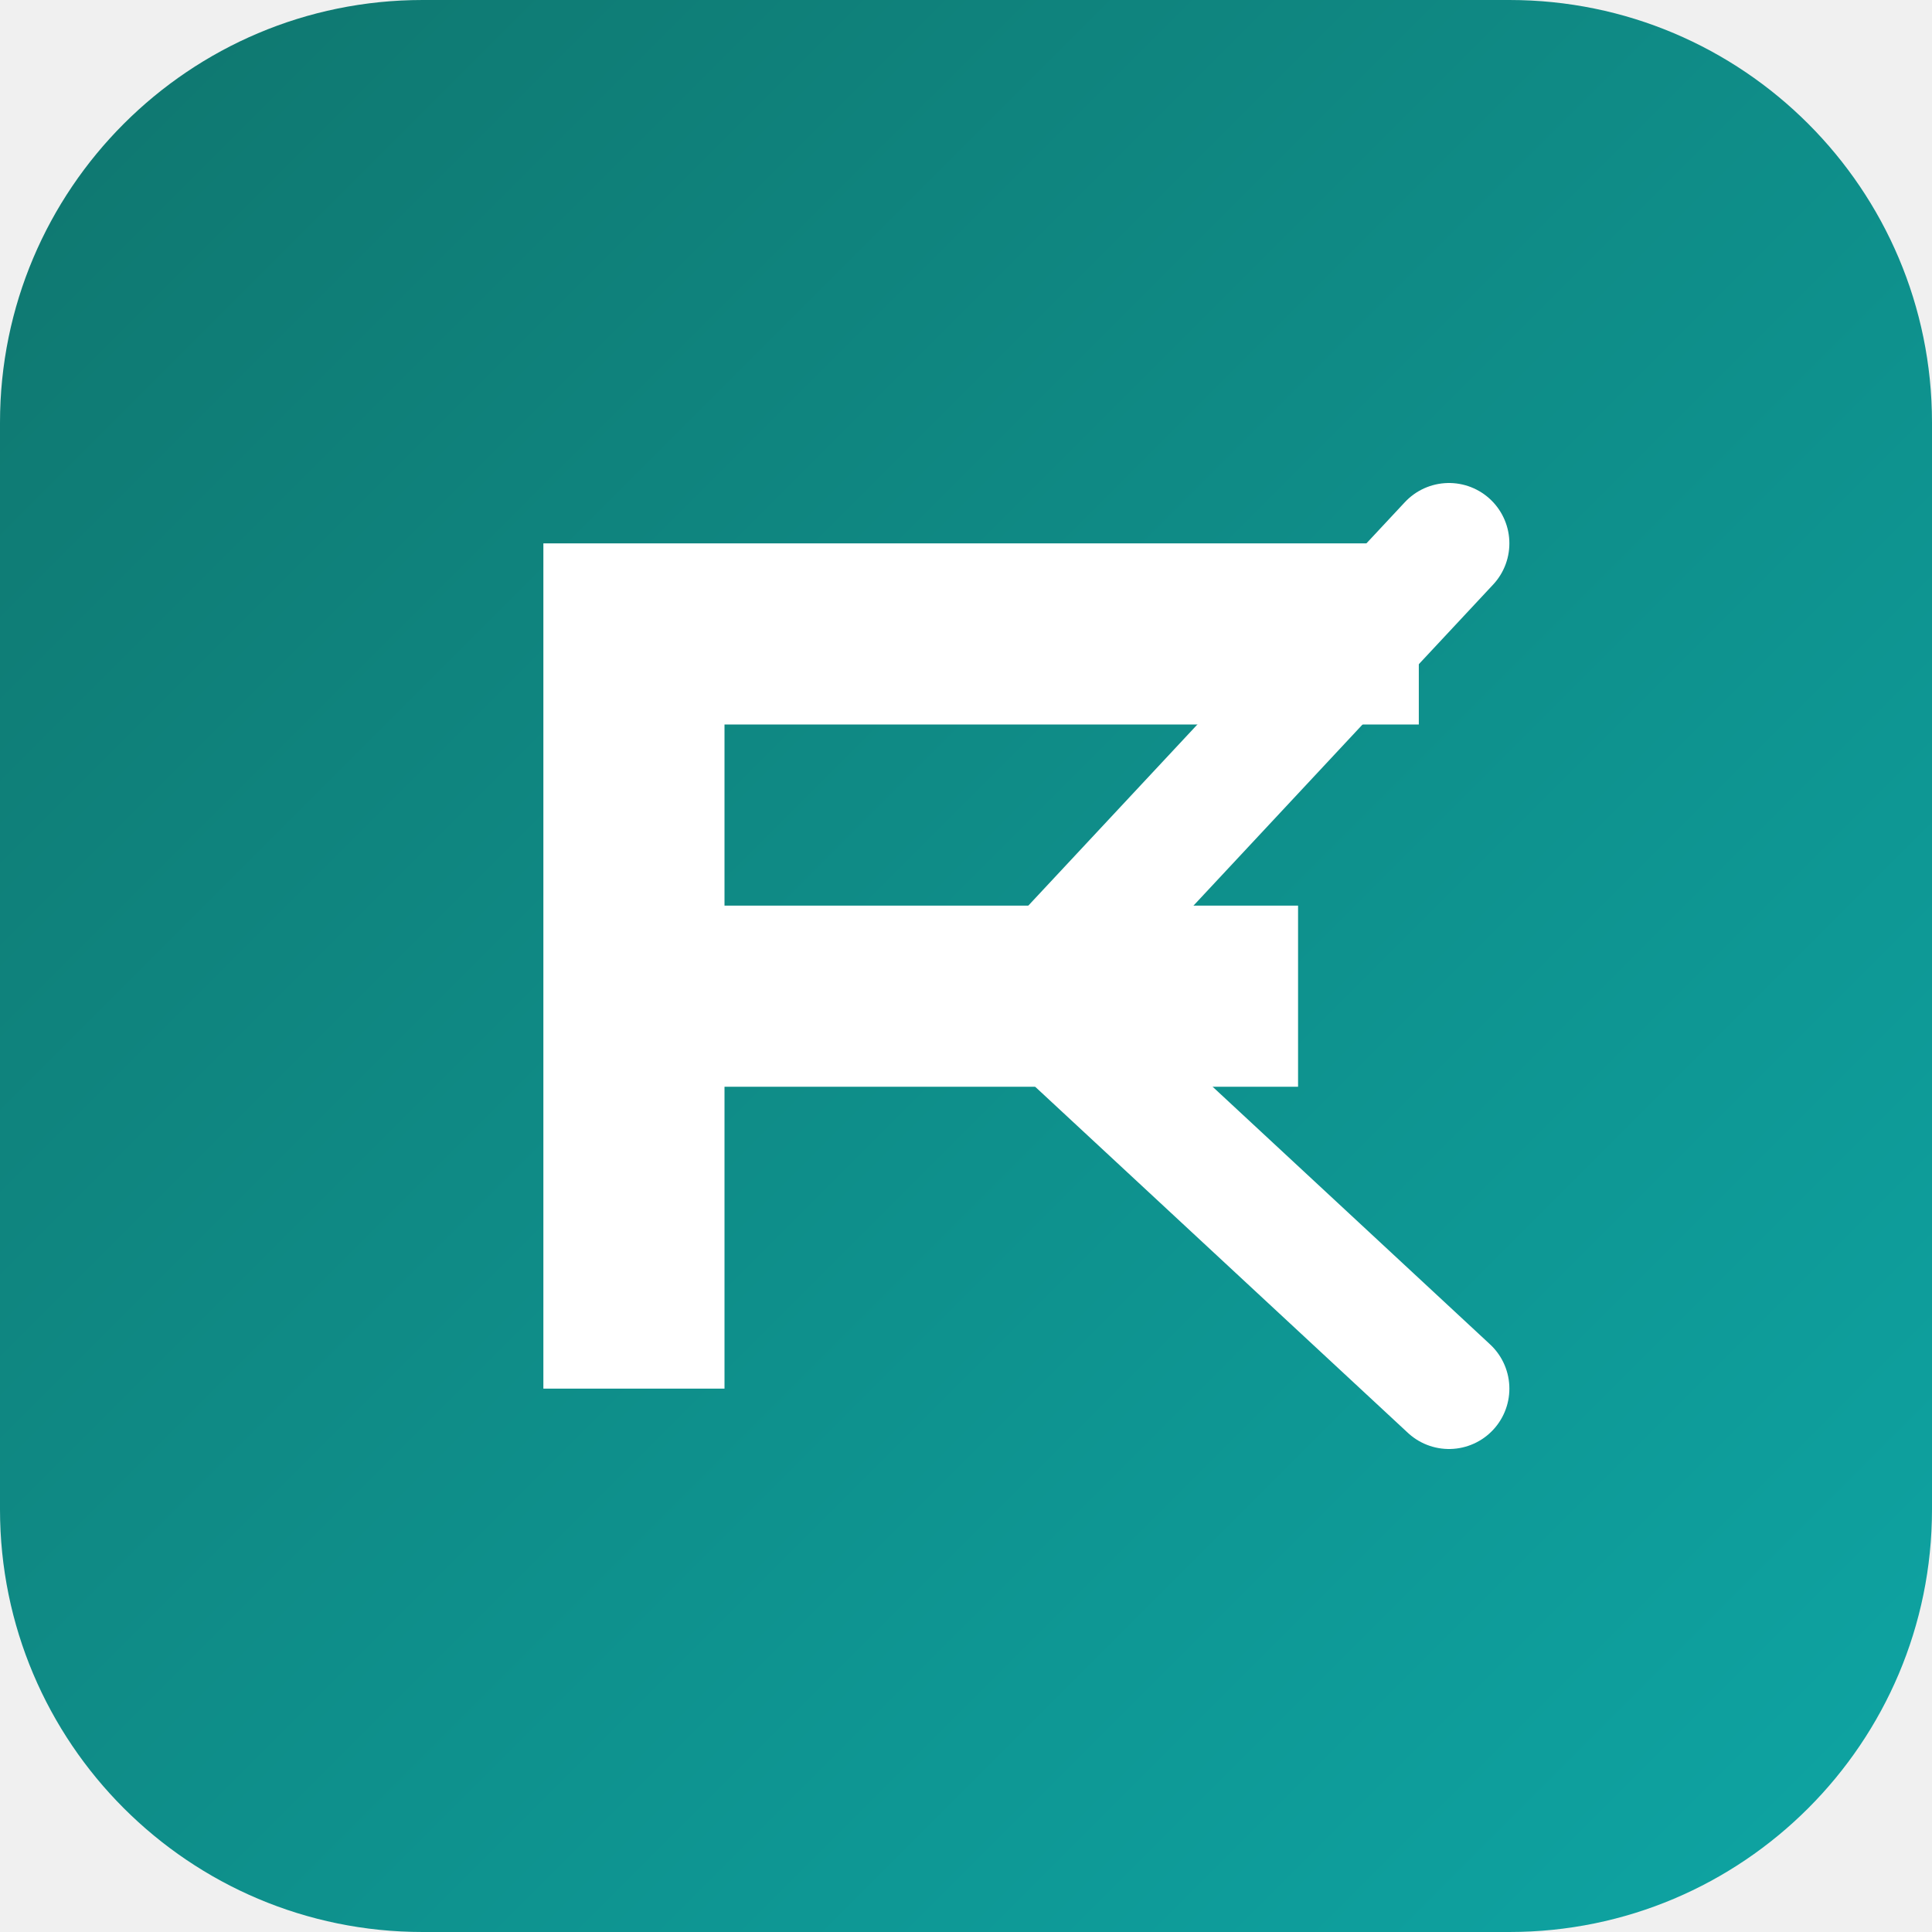
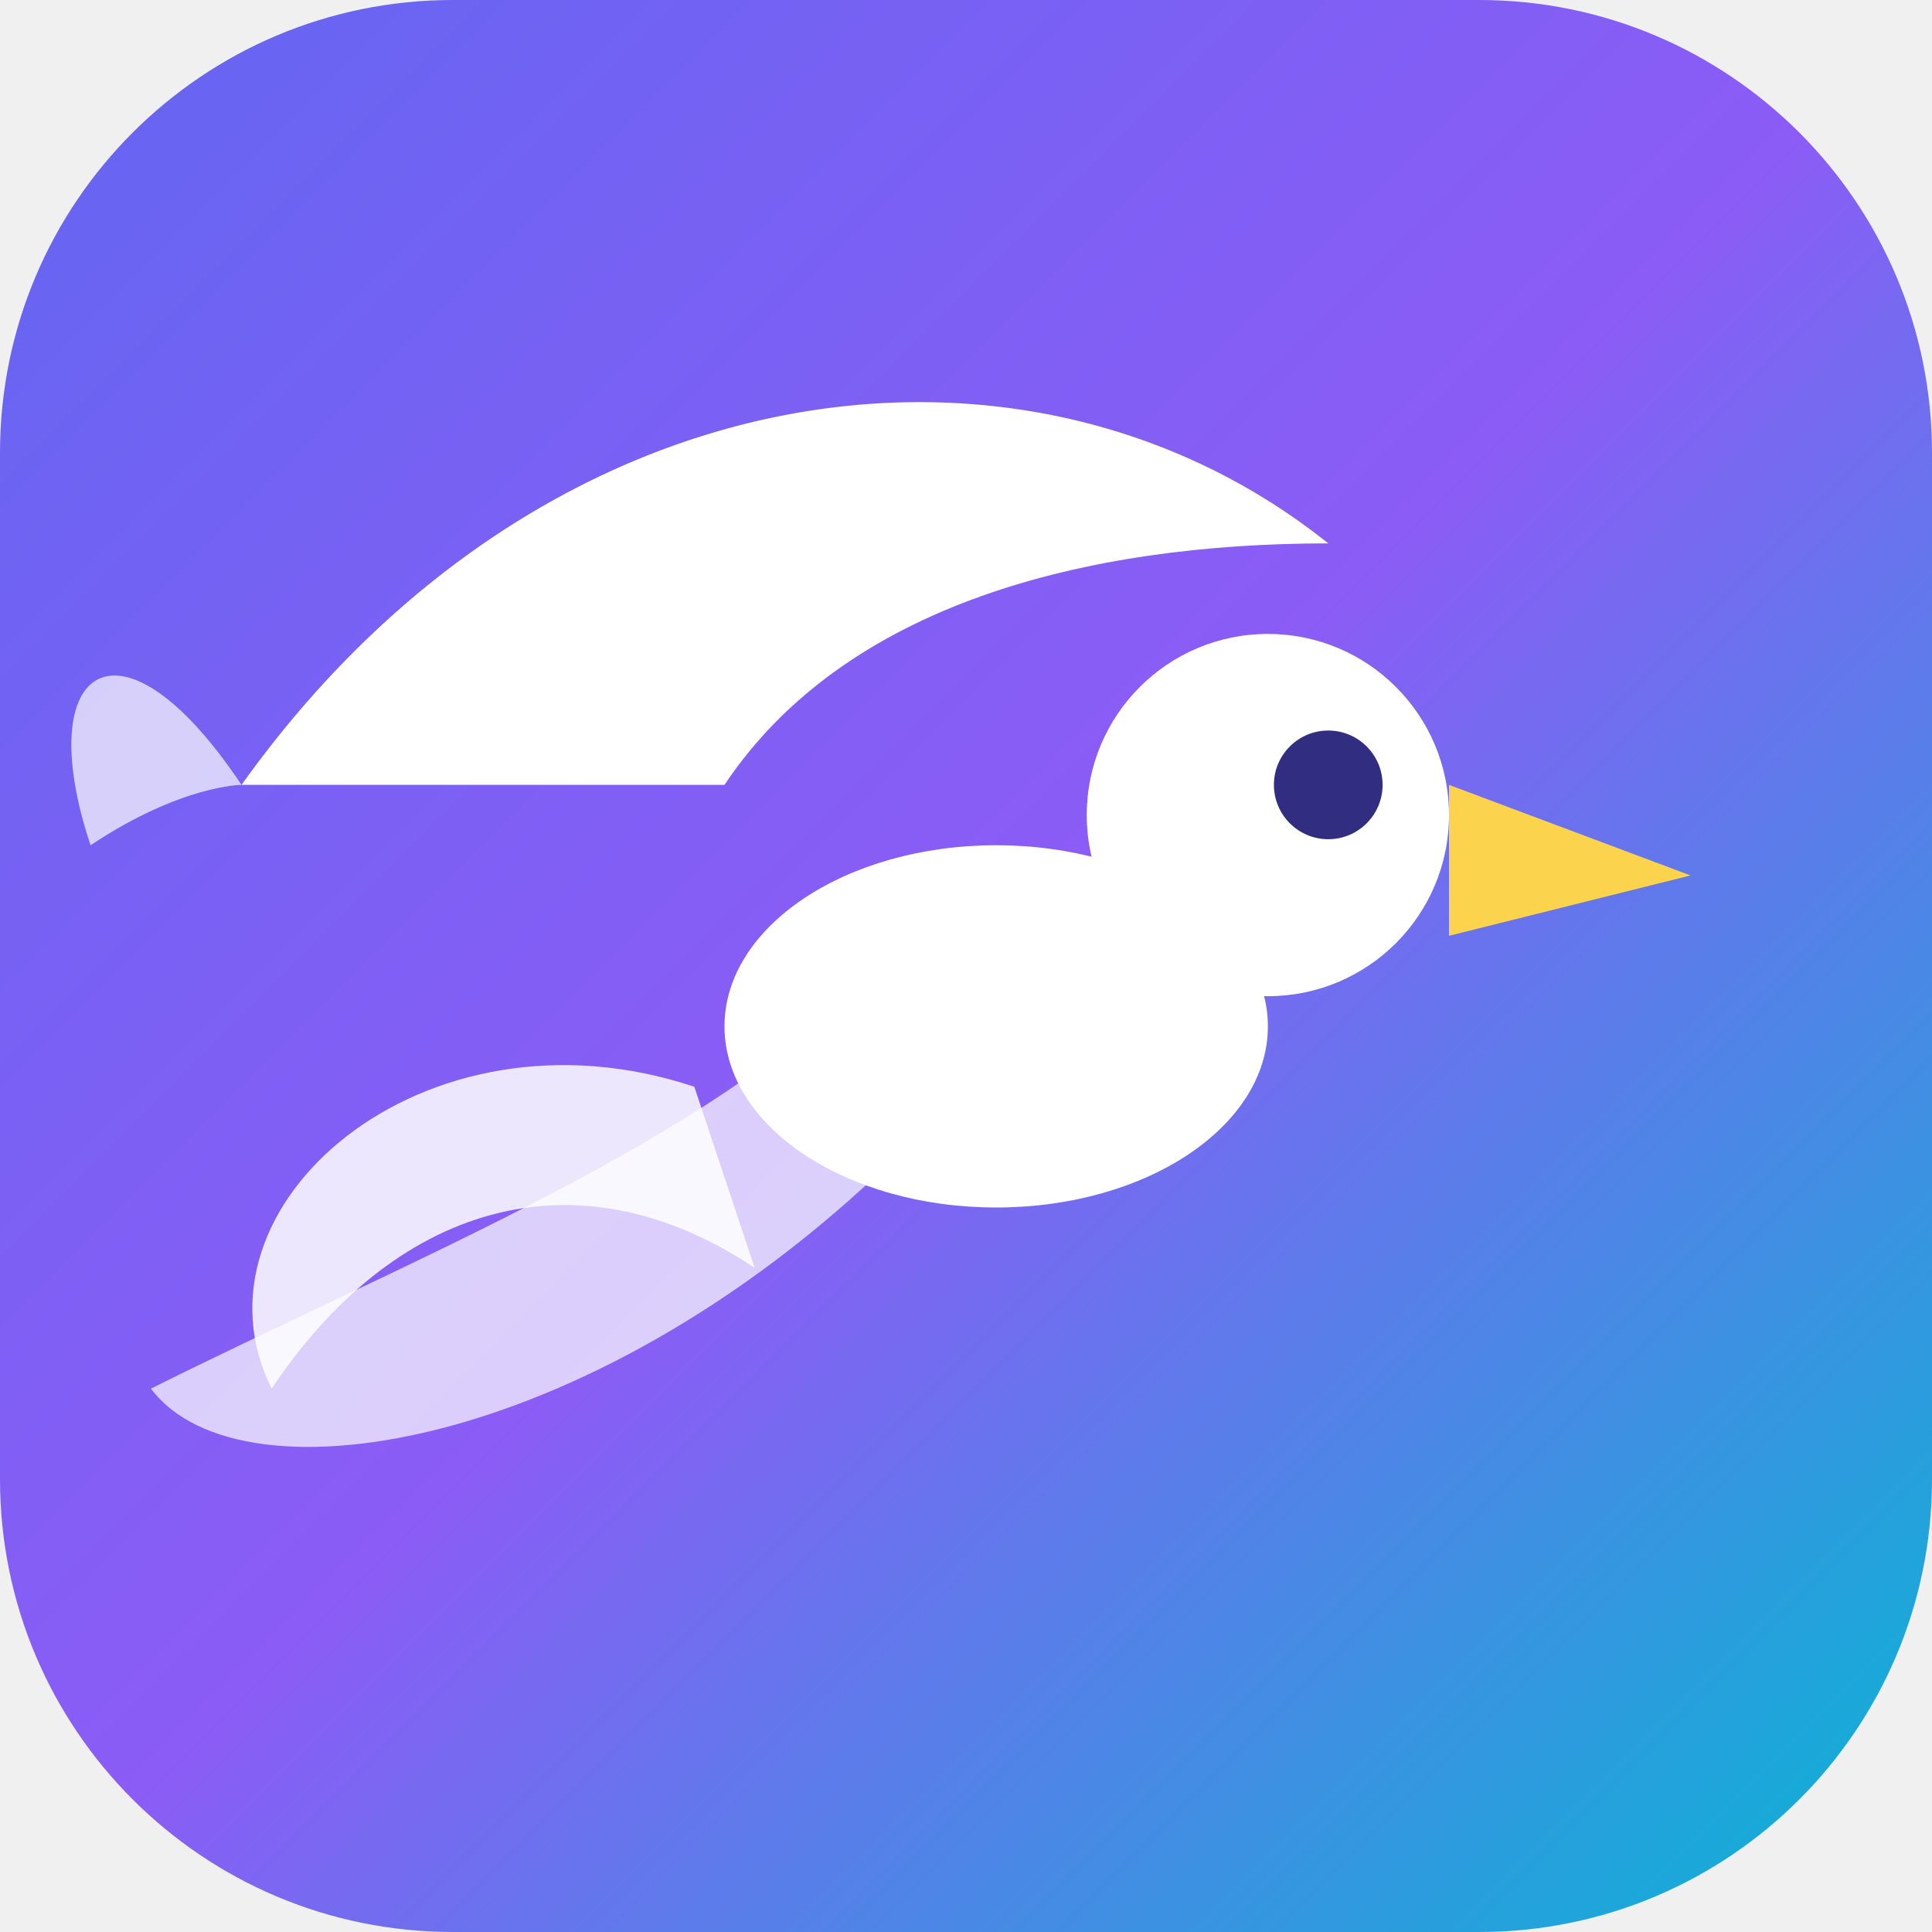
<svg xmlns="http://www.w3.org/2000/svg" width="64" height="64" viewBox="0 0 64 64" fill="none">
  <defs>
-     <linearGradient id="g" x1="0" y1="0" x2="64" y2="64" gradientUnits="userSpaceOnUse">
-       <stop stop-color="#0F766E" />
-       <stop offset="1" stop-color="#0EA5A4" />
+     <linearGradient id="bg" x1="0" y1="0" x2="64" y2="64" gradientUnits="userSpaceOnUse">
+       <stop offset="0%" stop-color="#6366F1" />
+       <stop offset="50%" stop-color="#8B5CF6" />
+       <stop offset="100%" stop-color="#06B6D4" />
    </linearGradient>
  </defs>
-   <rect width="64" height="64" rx="14" fill="url(#g)" />
-   <path d="M18 18H47V24H24V30H43V36H24V46H18V18Z" fill="white" />
-   <path d="M48 18L34 33L48 46" stroke="white" stroke-width="4" stroke-linecap="round" stroke-linejoin="round" />
+   <rect width="64" height="64" rx="15" fill="url(#bg)" />
+   <path d="M8 26 C18 12 34 10 44 18 C36 18 28 20 24 26 Z" fill="white" />
+   <path d="M8 26 C4 20 1 22 3 28 C6 26 8 26 8 26 Z" fill="white" opacity="0.7" />
+   <ellipse cx="33" cy="34" rx="9" ry="6" fill="white" />
+   <circle cx="42" cy="27" r="6" fill="white" />
+   <path d="M48 26 L56 29 L48 31 Z" fill="#FCD34D" />
+   <circle cx="44" cy="26" r="1.8" fill="#312E81" />
+   <path d="M30 38 C20 48 8 50 5 46 C13 42 23 38 28 33 Z" fill="white" opacity="0.7" />
+   <path d="M23 36 C14 33 6 40 9 46 C13 40 19 38 25 42 Z" fill="white" opacity="0.85" />
</svg>
